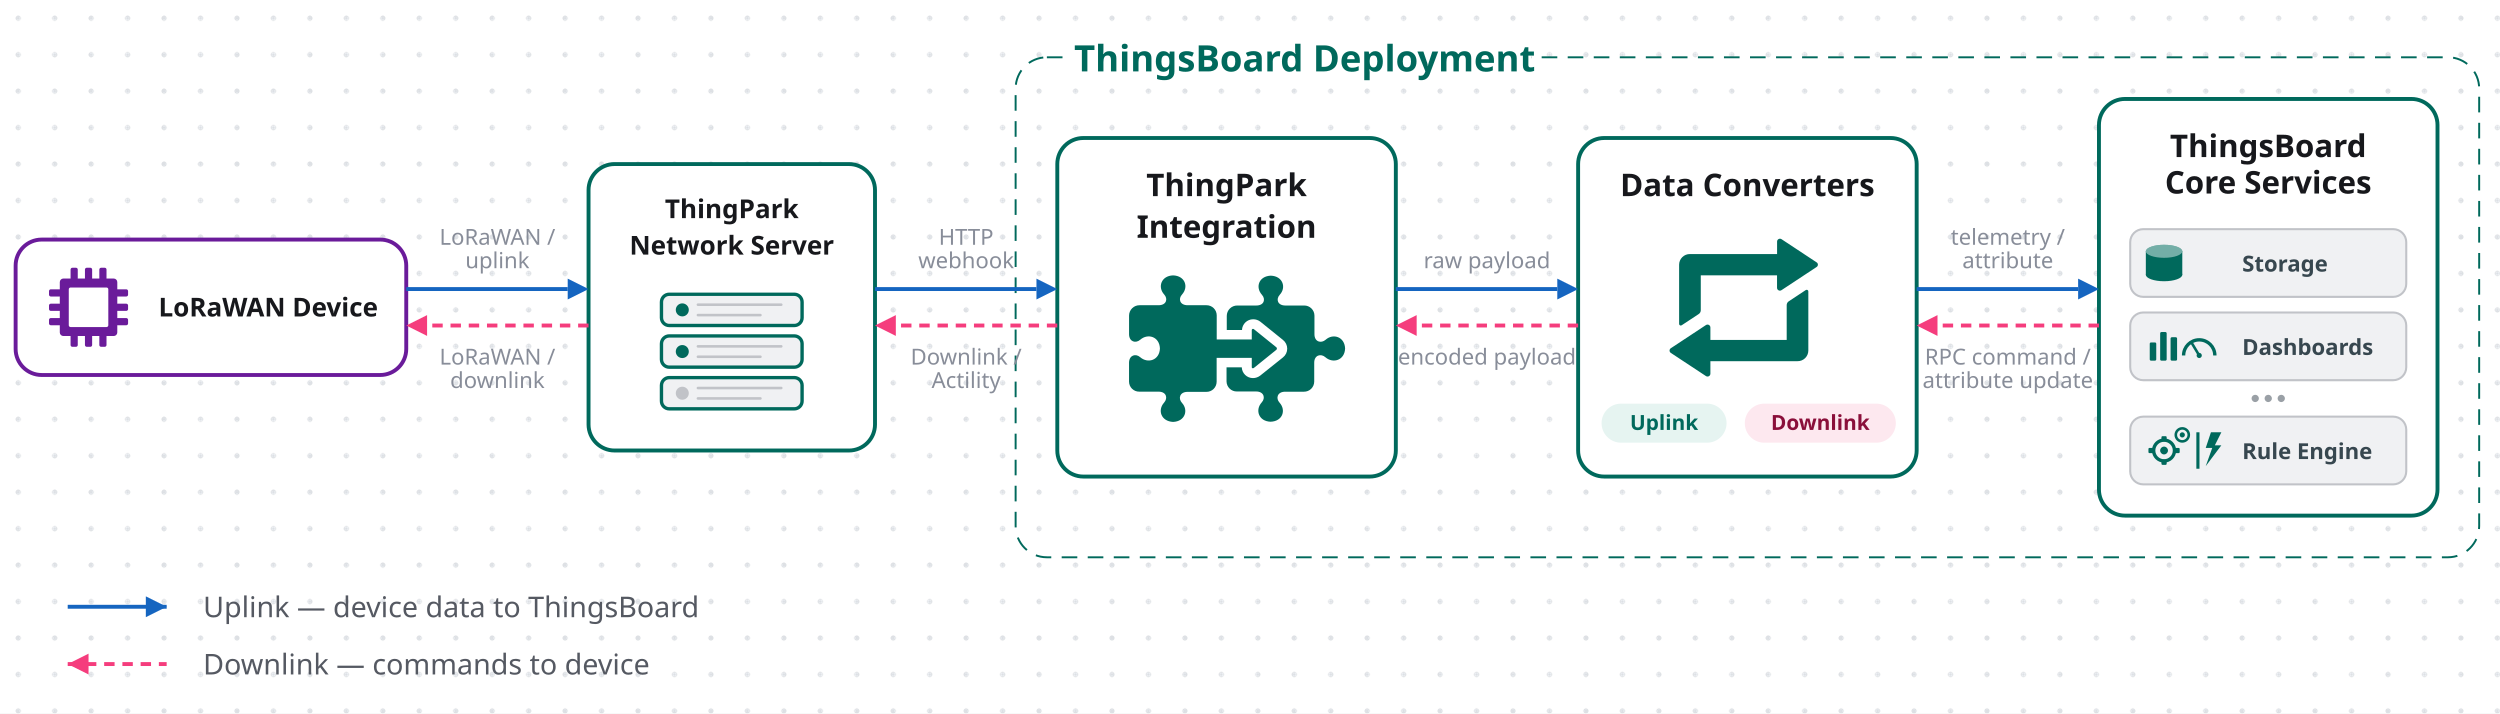
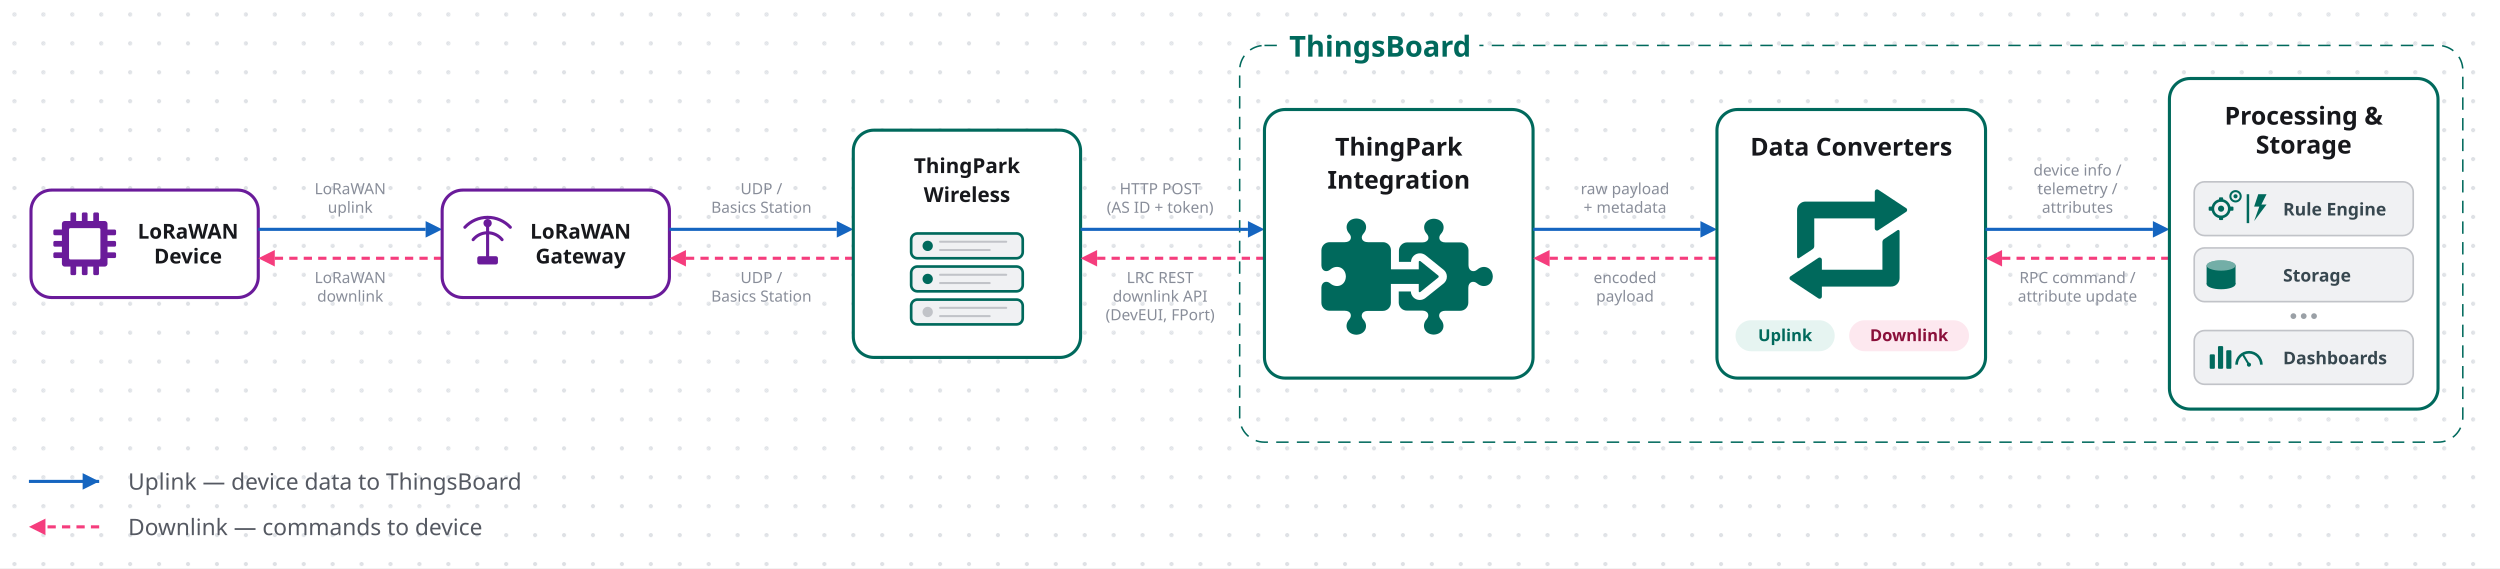
- <svg xmlns="http://www.w3.org/2000/svg" width="1400" height="399.58" viewBox="0 0 1400 399.58">
+ <svg xmlns="http://www.w3.org/2000/svg" width="1430" height="325" fill="none" viewBox="0 0 1210 275">
  <defs>
    <clipPath id="clip0">
-       <path fill="#fff" d="M0 0h1400v399.58H0z" />
+       <path fill="#fff" d="M0 0h1210v275H0z" />
    </clipPath>
    <pattern id="dots" width="14" height="14" x="0" y="0" patternUnits="userSpaceOnUse">
      <circle cx="7" cy="7" r="1" fill="#dde0e4" />
    </pattern>
  </defs>
  <g clip-path="url(#clip0)">
-     <g>
-       <path fill="#fff" d="M0 0h1400v399.58H0z" />
-       <path fill="url(#dots)" d="M0 0h960v274H0z" transform="scale(1.458333)" />
-       <g transform="translate(0 48.12)scale(1.458333)">
-         <rect width="562" height="192" x="390" y="-11" fill="none" stroke="#00695c" stroke-dasharray="6,4" stroke-width=".75" rx="12" />
-         <path fill="#fff" d="M410-18h178v14H410z" />
-         <text x="501" y="-11" fill="#00695c" dominant-baseline="central" font-family="system-ui,sans-serif" font-size="14" font-weight="600" text-anchor="middle" textLength="174">ThingsBoard Deployment</text>
-         <rect width="150" height="52" x="6" y="59" fill="#fff" stroke="#6a1b9a" stroke-width="1.5" rx="10" />
-         <g fill="#6a1b9a" transform="matrix(.69 0 0 .69 13.3 64.3)">
+     <path fill="#fff" d="M0 0h1210v275H0z" />
+     <path fill="url(#dots)" d="M0 0h1210v275H0z" />
+     <g transform="translate(0 33)">
+       <rect width="592" height="192" x="600" y="-11" stroke="#00695c" stroke-dasharray="6,4" stroke-width=".75" rx="12" />
+       <path fill="#fff" d="M620-18h96v14h-96z" />
+       <text x="668" y="-11" fill="#00695c" dominant-baseline="central" font-family="system-ui,sans-serif" font-size="14" font-weight="600" text-anchor="middle" textLength="88">ThingsBoard</text>
+       <g transform="translate(9)">
+         <rect width="110" height="52" x="6" y="59" fill="#fff" stroke="#6a1b9a" stroke-width="1.5" rx="10" />
+         <g fill="#6a1b9a" transform="matrix(.69 0 0 .69 11.3 64.3)">
          <rect width="32" height="32" x="14" y="14" rx="2" />
          <rect width="22" height="22" x="19" y="19" fill="#fff" rx="1" />
          <rect width="4" height="7" x="20" y="8" rx="1" />
          <rect width="4" height="7" x="28" y="8" rx="1" />
          <rect width="4" height="7" x="36" y="8" rx="1" />
          <rect width="4" height="7" x="20" y="45" rx="1" />
          <rect width="4" height="7" x="28" y="45" rx="1" />
          <rect width="4" height="7" x="36" y="45" rx="1" />
          <rect width="7" height="4" x="8" y="20" rx="1" />
          <rect width="7" height="4" x="8" y="28" rx="1" />
          <rect width="7" height="4" x="8" y="36" rx="1" />
          <rect width="7" height="4" x="45" y="20" rx="1" />
          <rect width="7" height="4" x="45" y="28" rx="1" />
          <rect width="7" height="4" x="45" y="36" rx="1" />
        </g>
-         <text x="103" y="85" fill="#17181c" dominant-baseline="middle" font-family="system-ui,sans-serif" font-size="10" font-weight="600" text-anchor="middle">LoRaWAN Device</text>
-         <rect width="110" height="110" x="226" y="30" fill="#fff" stroke="#00695c" stroke-width="1.5" rx="10" />
-         <text x="281" y="43" fill="#17181c" dominant-baseline="hanging" font-family="system-ui,sans-serif" font-size="10" font-weight="600" text-anchor="middle">ThingPark</text>
-         <text x="281" y="57" fill="#17181c" dominant-baseline="hanging" font-family="system-ui,sans-serif" font-size="10" font-weight="600" text-anchor="middle">Network Server</text>
-         <g fill="none" stroke="#00695c" stroke-linecap="round" stroke-width="1.3">
-           <rect width="54" height="12" x="254" y="80" fill="#f0f1f3" rx="3" />
-           <circle cx="262" cy="86" r="2.5" fill="#00695c" stroke="none" />
-           <path stroke="#c1c3c8" stroke-width="1" d="M268 84h32m-32 4h24" />
-           <rect width="54" height="12" x="254" y="96" fill="#f0f1f3" rx="3" />
-           <circle cx="262" cy="102" r="2.5" fill="#00695c" stroke="none" />
-           <path stroke="#c1c3c8" stroke-width="1" d="M268 100h32m-32 4h24" />
-           <rect width="54" height="12" x="254" y="112" fill="#f0f1f3" rx="3" />
-           <circle cx="262" cy="118" r="2.5" fill="#c1c3c8" stroke="none" />
-           <path stroke="#c1c3c8" stroke-width="1" d="M268 116h32m-32 4h24" />
+         <text x="82" y="79" fill="#17181c" dominant-baseline="middle" font-family="system-ui,sans-serif" font-size="10" font-weight="600" text-anchor="middle">LoRaWAN</text>
+         <text x="82" y="91" fill="#17181c" dominant-baseline="middle" font-family="system-ui,sans-serif" font-size="10" font-weight="600" text-anchor="middle">Device</text>
+       </g>
+       <path stroke="#1565c0" stroke-width="1.5" d="M125 78h81" />
+       <path fill="#1565c0" d="m206 74 8 4-8 4z" />
+       <path stroke="#f53d7d" stroke-dasharray="4,3" stroke-width="1.5" d="M214 92h-81" />
+       <path fill="#f53d7d" d="m133 88-8 4 8 4z" />
+       <text x="169.5" y="61" fill="#888d99" font-family="system-ui,sans-serif" font-size="7.5" text-anchor="middle">LoRaWAN</text>
+       <text x="169.5" y="70" fill="#888d99" font-family="system-ui,sans-serif" font-size="7.5" text-anchor="middle">uplink</text>
+       <text x="169.5" y="104" fill="#888d99" font-family="system-ui,sans-serif" font-size="7.5" text-anchor="middle">LoRaWAN</text>
+       <text x="169.5" y="113" fill="#888d99" font-family="system-ui,sans-serif" font-size="7.5" text-anchor="middle">downlink</text>
+       <g transform="translate(33)">
+         <rect width="110" height="52" x="181" y="59" fill="#fff" stroke="#6a1b9a" stroke-width="1.5" rx="10" />
+         <g stroke="#6a1b9a" stroke-linecap="round" stroke-width="1.5" transform="translate(190 53)">
+           <path d="M13 38V22m-7 8a9 9 0 0 1 14 0M2 24a15 15 0 0 1 22 0" />
+           <rect width="10" height="4" x="8" y="38" fill="#6a1b9a" stroke="none" rx="1" />
+           <circle cx="13" cy="22" r="2" fill="#6a1b9a" stroke="none" />
        </g>
-         <rect width="130" height="130" x="406" y="20" fill="#fff" stroke="#00695c" stroke-width="1.5" rx="10" />
-         <text x="471" y="33" fill="#17181c" dominant-baseline="hanging" font-family="system-ui,sans-serif" font-size="12" font-weight="600" text-anchor="middle">ThingPark</text>
-         <text x="471" y="49" fill="#17181c" dominant-baseline="hanging" font-family="system-ui,sans-serif" font-size="12" font-weight="600" text-anchor="middle">Integration</text>
+         <text x="248" y="79" fill="#17181c" dominant-baseline="middle" font-family="system-ui,sans-serif" font-size="10" font-weight="600" text-anchor="middle">LoRaWAN</text>
+         <text x="248" y="91" fill="#17181c" dominant-baseline="middle" font-family="system-ui,sans-serif" font-size="10" font-weight="600" text-anchor="middle">Gateway</text>
+       </g>
+       <path stroke="#1565c0" stroke-width="1.5" d="M324 78h81" />
+       <path fill="#1565c0" d="m405 74 8 4-8 4z" />
+       <path stroke="#f53d7d" stroke-dasharray="4,3" stroke-width="1.5" d="M413 92h-81" />
+       <path fill="#f53d7d" d="m332 88-8 4 8 4z" />
+       <text x="368.5" y="61" fill="#888d99" font-family="system-ui,sans-serif" font-size="7.5" text-anchor="middle">UDP /</text>
+       <text x="368.5" y="70" fill="#888d99" font-family="system-ui,sans-serif" font-size="7.5" text-anchor="middle">Basics Station</text>
+       <text x="368.5" y="104" fill="#888d99" font-family="system-ui,sans-serif" font-size="7.5" text-anchor="middle">UDP /</text>
+       <text x="368.5" y="113" fill="#888d99" font-family="system-ui,sans-serif" font-size="7.5" text-anchor="middle">Basics Station</text>
+       <rect width="110" height="110" x="413" y="30" fill="#fff" stroke="#00695c" stroke-width="1.5" rx="10" />
+       <text x="468" y="43" fill="#17181c" dominant-baseline="hanging" font-family="system-ui,sans-serif" font-size="10" font-weight="600" text-anchor="middle">ThingPark</text>
+       <text x="468" y="57" fill="#17181c" dominant-baseline="hanging" font-family="system-ui,sans-serif" font-size="10" font-weight="600" text-anchor="middle">Wireless</text>
+       <g>
+         <g stroke="#00695c" stroke-linecap="round" stroke-width="1.3" transform="translate(57)">
+           <rect width="54" height="12" x="384" y="80" fill="#f0f1f3" rx="3" />
+           <circle cx="392" cy="86" r="2.5" fill="#00695c" stroke="none" />
+           <path stroke="#c1c3c8" stroke-width="1" d="M398 84h32m-32 4h24" />
+           <rect width="54" height="12" x="384" y="96" fill="#f0f1f3" rx="3" />
+           <circle cx="392" cy="102" r="2.5" fill="#00695c" stroke="none" />
+           <path stroke="#c1c3c8" stroke-width="1" d="M398 100h32m-32 4h24" />
+           <rect width="54" height="12" x="384" y="112" fill="#f0f1f3" rx="3" />
+           <circle cx="392" cy="118" r="2.5" fill="#c1c3c8" stroke="none" />
+           <path stroke="#c1c3c8" stroke-width="1" d="M398 116h32m-32 4h24" />
+         </g>
+       </g>
+       <path stroke="#1565c0" stroke-width="1.5" d="M523 78h81" />
+       <path fill="#1565c0" d="m604 74 8 4-8 4z" />
+       <path stroke="#f53d7d" stroke-dasharray="4,3" stroke-width="1.5" d="M612 92h-81" />
+       <path fill="#f53d7d" d="m531 88-8 4 8 4z" />
+       <text x="561.5" y="61" fill="#888d99" font-family="system-ui,sans-serif" font-size="7.5" text-anchor="middle">HTTP POST</text>
+       <text x="561.5" y="70" fill="#888d99" font-family="system-ui,sans-serif" font-size="7.5" text-anchor="middle">(AS ID + token)</text>
+       <text x="561.5" y="104" fill="#888d99" font-family="system-ui,sans-serif" font-size="7.5" text-anchor="middle">LRC REST</text>
+       <text x="561.5" y="113" fill="#888d99" font-family="system-ui,sans-serif" font-size="7.5" text-anchor="middle">downlink API</text>
+       <text x="561.5" y="122" fill="#888d99" font-family="system-ui,sans-serif" font-size="7.5" text-anchor="middle">(DevEUI, FPort)</text>
+       <rect width="130" height="130" x="612" y="20" fill="#fff" stroke="#00695c" stroke-width="1.5" rx="10" />
+       <text x="677" y="33" fill="#17181c" dominant-baseline="hanging" font-family="system-ui,sans-serif" font-size="12" font-weight="600" text-anchor="middle">ThingPark</text>
+       <text x="677" y="49" fill="#17181c" dominant-baseline="hanging" font-family="system-ui,sans-serif" font-size="12" font-weight="600" text-anchor="middle">Integration</text>
+       <g>
        <g fill="#00695c">
-           <path d="M437.48 117.4h7.39c3 0 3.7 2.45 2.14 4.21-2.58 2.87-1.2 7.16 3.43 7.41 4.64-.16 6.01-4.54 3.43-7.32-1.54-1.69-.86-4.22 2.14-4.22h7.22a3.9 3.9 0 0 0 3.96-3.88v-9.17h13.49v3.63c0 .33.42.5.78.25l8.68-7a.66.66 0 0 0 0-.93l-8.68-7c-.34-.25-.78 0-.78.34v3.63h-13.46v-9.26a3.9 3.9 0 0 0-3.95-3.88h-7.22c-3.01 0-3.7-2.45-2.14-4.13 2.58-2.87 1.2-7.17-3.44-7.33-4.63.16-6 4.54-3.43 7.33 1.55 1.68.87 4.13-2.14 4.13h-7.3a4 4 0 0 0-4.04 3.96v7.26c.08 2.87 2.58 3.53 4.3 2.02 2.92-2.54 7.38-1.19 7.55 3.36-.17 4.55-4.63 5.9-7.56 3.37-1.71-1.52-4.2-.85-4.3 2.01v7.33a3.87 3.87 0 0 0 3.93 3.88" />
-           <path d="M474.95 117.33h7.4c3 0 3.7 2.53 2.13 4.22-2.58 2.86-1.2 7.24 3.43 7.4 4.64-.16 6.02-4.46 3.44-7.32-1.55-1.68-.87-4.21 2.14-4.21h7.22a3.9 3.9 0 0 0 3.95-3.88v-7.25c0-2.95 2.59-3.63 4.3-2.1 2.92 2.53 7.39 1.18 7.56-3.36-.17-4.55-4.64-5.9-7.47-3.37-1.72 1.52-4.3.85-4.3-2.1V88.2a3.9 3.9 0 0 0-3.96-3.88h-7.22c-3 0-3.7-2.45-2.14-4.13 2.58-2.78 1.2-7.16-3.43-7.33-4.64.17-6.01 4.47-3.43 7.33 1.54 1.68.86 4.13-2.14 4.13h-7.3a4 4 0 0 0-4.05 3.97v5.44h5.84a4.3 4.3 0 0 1 4.3-4.13 4.5 4.5 0 0 1 2.75.93l8.68 7a4.27 4.27 0 0 1 0 6.73l-8.76 7c-.78.58-1.72.93-2.75.93a4.3 4.3 0 0 1-4.3-4.13h-5.85v5.4a3.9 3.9 0 0 0 3.96 3.87" />
+           <path d="M643.48 117.4h7.39c3 0 3.7 2.45 2.14 4.21-2.58 2.87-1.2 7.16 3.43 7.41 4.64-.16 6.01-4.54 3.43-7.32-1.54-1.69-.86-4.22 2.14-4.22h7.22a3.9 3.9 0 0 0 3.96-3.88v-9.17h13.49v3.63c0 .33.42.5.78.25l8.68-7a.66.66 0 0 0 0-.93l-8.68-7c-.34-.25-.78 0-.78.34v3.63h-13.46v-9.26a3.9 3.9 0 0 0-3.95-3.88h-7.22c-3.01 0-3.7-2.45-2.14-4.13 2.58-2.87 1.2-7.17-3.44-7.33-4.63.16-6 4.54-3.43 7.33 1.55 1.68.87 4.13-2.14 4.13h-7.3a4 4 0 0 0-4.04 3.96v7.26c.08 2.87 2.58 3.53 4.3 2.02 2.92-2.54 7.38-1.19 7.55 3.36-.17 4.55-4.63 5.9-7.56 3.37-1.71-1.52-4.2-.85-4.3 2.01v7.33a3.87 3.87 0 0 0 3.93 3.88" />
+           <path d="M680.95 117.33h7.4c3 0 3.7 2.53 2.13 4.22-2.58 2.86-1.2 7.24 3.43 7.4 4.64-.16 6.02-4.46 3.44-7.32-1.55-1.68-.87-4.21 2.14-4.21h7.22a3.9 3.9 0 0 0 3.95-3.88v-7.25c0-2.95 2.59-3.63 4.3-2.1 2.92 2.53 7.39 1.18 7.56-3.36-.17-4.55-4.64-5.9-7.47-3.37-1.72 1.52-4.3.85-4.3-2.1V88.2a3.9 3.9 0 0 0-3.96-3.88h-7.22c-3 0-3.7-2.45-2.14-4.13 2.58-2.78 1.2-7.16-3.43-7.33-4.64.17-6.01 4.47-3.43 7.33 1.54 1.68.86 4.13-2.14 4.13h-7.3a4 4 0 0 0-4.05 3.97v5.44h5.84a4.3 4.3 0 0 1 4.3-4.13 4.5 4.5 0 0 1 2.75.93l8.68 7a4.27 4.27 0 0 1 0 6.73l-8.76 7c-.78.58-1.72.93-2.75.93a4.3 4.3 0 0 1-4.3-4.13h-5.85v5.4a3.9 3.9 0 0 0 3.96 3.87" />
        </g>
-         <rect width="130" height="130" x="606" y="20" fill="#fff" stroke="#00695c" stroke-width="1.5" rx="10" />
-         <text x="671" y="33" fill="#17181c" dominant-baseline="hanging" font-family="system-ui,sans-serif" font-size="12" font-weight="600" text-anchor="middle">Data Converters</text>
+       </g>
+       <path stroke="#1565c0" stroke-width="1.5" d="M742 78h81" />
+       <path fill="#1565c0" d="m823 74 8 4-8 4z" />
+       <path stroke="#f53d7d" stroke-dasharray="4,3" stroke-width="1.5" d="M831 92h-81" />
+       <path fill="#f53d7d" d="m750 88-8 4 8 4z" />
+       <text x="786.5" y="61" fill="#888d99" font-family="system-ui,sans-serif" font-size="7.5" text-anchor="middle">raw payload</text>
+       <text x="786.5" y="70" fill="#888d99" font-family="system-ui,sans-serif" font-size="7.5" text-anchor="middle">+ metadata</text>
+       <text x="786.5" y="104" fill="#888d99" font-family="system-ui,sans-serif" font-size="7.5" text-anchor="middle">encoded</text>
+       <text x="786.5" y="113" fill="#888d99" font-family="system-ui,sans-serif" font-size="7.5" text-anchor="middle">payload</text>
+       <g transform="translate(105)">
+         <rect width="130" height="130" x="726" y="20" fill="#fff" stroke="#00695c" stroke-width="1.5" rx="10" />
+         <text x="791" y="33" fill="#17181c" dominant-baseline="hanging" font-family="system-ui,sans-serif" font-size="12" font-weight="600" text-anchor="middle">Data Converters</text>
        <g fill="#00695c">
-           <path d="m697.58 67.75-13.46-8.89a1.1 1.1 0 0 0-1.72.9v4.8h-33.46a4.1 4.1 0 0 0-4.16 4.08V91.4c0 .49.57.79.98.51l6.54-4.31c.5-.32.8-.88.8-1.48v-13.4h29.28v4.8c0 .88.98 1.4 1.72.9l13.46-8.88c.68-.43.68-1.37.02-1.8m-4.16 10.64-6.53 4.32c-.5.32-.8.87-.8 1.47v13.37h-29.3v-4.8a1.1 1.1 0 0 0-1.73-.9l-13.46 8.88a1.07 1.07 0 0 0 0 1.8l13.46 8.88a1.1 1.1 0 0 0 1.73-.9v-4.8h33.43a4.1 4.1 0 0 0 4.18-4.08V78.89a.62.62 0 0 0-.98-.5" />
+           <path d="m817.58 67.75-13.46-8.89a1.1 1.1 0 0 0-1.72.9v4.8h-33.46a4.1 4.1 0 0 0-4.16 4.08V91.4c0 .49.57.79.98.51l6.54-4.31c.5-.32.8-.88.8-1.48v-13.4h29.28v4.8c0 .88.98 1.4 1.72.9l13.46-8.88c.68-.43.68-1.37.02-1.8m-4.16 10.64-6.53 4.32c-.5.32-.8.87-.8 1.47v13.37h-29.3v-4.8a1.1 1.1 0 0 0-1.73-.9l-13.46 8.88a1.07 1.07 0 0 0 0 1.8l13.46 8.88a1.1 1.1 0 0 0 1.73-.9v-4.8h33.43a4.1 4.1 0 0 0 4.18-4.08V78.89a.62.62 0 0 0-.98-.5" />
        </g>
-         <rect width="48" height="15" x="615" y="122" fill="#e6f4f1" rx="7.5" />
-         <text x="639" y="129" fill="#00695c" dominant-baseline="central" font-family="system-ui,sans-serif" font-size="8" font-weight="700" text-anchor="middle">Uplink</text>
-         <rect width="58" height="15" x="670" y="122" fill="#fde8ef" rx="7.5" />
-         <text x="699" y="129" fill="#8a0f3a" dominant-baseline="central" font-family="system-ui,sans-serif" font-size="8" font-weight="700" text-anchor="middle">Downlink</text>
-         <rect width="130" height="160" x="806" y="5" fill="#fff" stroke="#00695c" stroke-width="1.5" rx="10" />
-         <text x="871" y="18" fill="#17181c" dominant-baseline="hanging" font-family="system-ui,sans-serif" font-size="12" font-weight="600" text-anchor="middle">ThingsBoard</text>
-         <text x="871" y="32" fill="#17181c" dominant-baseline="hanging" font-family="system-ui,sans-serif" font-size="12" font-weight="600" text-anchor="middle">Core Services</text>
-         <g transform="translate(117 5)">
-           <rect width="106" height="26" x="701" y="50" fill="#f0f1f3" stroke="#c1c3c8" stroke-width=".8" rx="5" />
-           <g fill="#00695c" transform="translate(45 -6.5)">
-             <ellipse cx="669" cy="65" rx="7" ry="2.5" />
-             <path d="M662 65h14v9h-14z" />
-             <ellipse cx="669" cy="74" rx="7" ry="2.5" />
-             <ellipse cx="669" cy="65" fill="#e6f4f1" opacity=".5" rx="7" ry="2.5" />
+         <rect width="48" height="15" x="735" y="122" fill="#e6f4f1" rx="7.5" />
+         <text x="759" y="129" fill="#00695c" dominant-baseline="central" font-family="system-ui,sans-serif" font-size="8" font-weight="700" text-anchor="middle">Uplink</text>
+         <rect width="58" height="15" x="790" y="122" fill="#fde8ef" rx="7.5" />
+         <text x="819" y="129" fill="#8a0f3a" dominant-baseline="central" font-family="system-ui,sans-serif" font-size="8" font-weight="700" text-anchor="middle">Downlink</text>
+       </g>
+       <path stroke="#1565c0" stroke-width="1.5" d="M961 78h81" />
+       <path fill="#1565c0" d="m1042 74 8 4-8 4z" />
+       <path stroke="#f53d7d" stroke-dasharray="4,3" stroke-width="1.5" d="M1050 92h-81" />
+       <path fill="#f53d7d" d="m969 88-8 4 8 4z" />
+       <text x="1005.5" y="52" fill="#888d99" font-family="system-ui,sans-serif" font-size="7.5" text-anchor="middle">device info /</text>
+       <text x="1005.5" y="61" fill="#888d99" font-family="system-ui,sans-serif" font-size="7.5" text-anchor="middle">telemetry /</text>
+       <text x="1005.5" y="70" fill="#888d99" font-family="system-ui,sans-serif" font-size="7.5" text-anchor="middle">attributes</text>
+       <text x="1005.5" y="104" fill="#888d99" font-family="system-ui,sans-serif" font-size="7.5" text-anchor="middle">RPC command /</text>
+       <text x="1005.5" y="113" fill="#888d99" font-family="system-ui,sans-serif" font-size="7.5" text-anchor="middle">attribute update</text>
+       <g transform="translate(129)">
+         <rect width="130" height="160" x="921" y="5" fill="#fff" stroke="#00695c" stroke-width="1.5" rx="10" />
+         <text x="986" y="18" fill="#17181c" dominant-baseline="hanging" font-family="system-ui,sans-serif" font-size="12" font-weight="600" text-anchor="middle">Processing &amp;</text>
+         <text x="986" y="32" fill="#17181c" dominant-baseline="hanging" font-family="system-ui,sans-serif" font-size="12" font-weight="600" text-anchor="middle">Storage</text>
+         <g transform="translate(232 5)">
+           <g transform="translate(0 32)">
+             <rect width="106" height="26" x="701" y="50" fill="#f0f1f3" stroke="#c1c3c8" stroke-width=".8" rx="5" />
+             <g fill="#00695c" transform="translate(45 -6.5)">
+               <ellipse cx="669" cy="65" rx="7" ry="2.5" />
+               <path d="M662 65h14v9h-14z" />
+               <ellipse cx="669" cy="74" rx="7" ry="2.5" />
+               <ellipse cx="669" cy="65" fill="#e6f4f1" opacity=".5" rx="7" ry="2.5" />
+             </g>
+             <text x="744" y="63" fill="#37474f" dominant-baseline="central" font-family="system-ui,sans-serif" font-size="8.5" font-weight="600">Storage</text>
          </g>
-           <text x="744" y="63" fill="#37474f" dominant-baseline="central" font-family="system-ui,sans-serif" font-size="8.5" font-weight="600">Storage</text>
-           <rect width="106" height="26" x="701" y="82" fill="#f0f1f3" stroke="#c1c3c8" stroke-width=".8" rx="5" />
-           <g fill="#00695c" transform="translate(47.5 -5.5)">
-             <rect width="2.5" height="7" x="661" y="99" rx=".5" />
-             <rect width="2.5" height="11" x="665" y="95" rx=".5" />
-             <rect width="2.5" height="9" x="669" y="97" rx=".5" />
-             <path fill="none" stroke="#00695c" stroke-width="1.3" d="M674 104a6 6 0 0 1 12 0" />
-             <path stroke="#00695c" stroke-linecap="round" d="m680 104-3-5" />
-             <circle cx="680" cy="104" r="1" />
+           <g transform="translate(0 40)">
+             <rect width="106" height="26" x="701" y="82" fill="#f0f1f3" stroke="#c1c3c8" stroke-width=".8" rx="5" />
+             <g fill="#00695c" transform="translate(47.5 -5.5)">
+               <rect width="2.5" height="7" x="661" y="99" rx=".5" />
+               <rect width="2.5" height="11" x="665" y="95" rx=".5" />
+               <rect width="2.5" height="9" x="669" y="97" rx=".5" />
+               <path fill="none" stroke="#00695c" stroke-width="1.3" d="M674 104a6 6 0 0 1 12 0" />
+               <path stroke="#00695c" stroke-linecap="round" d="m680 104-3-5" />
+               <circle cx="680" cy="104" r="1" />
+             </g>
+             <text x="744" y="95" fill="#37474f" dominant-baseline="central" font-family="system-ui,sans-serif" font-size="8.5" font-weight="600">Dashboards</text>
          </g>
-           <text x="744" y="95" fill="#37474f" dominant-baseline="central" font-family="system-ui,sans-serif" font-size="8.5" font-weight="600">Dashboards</text>
          <circle cx="749" cy="115" r="1.4" fill="#9aa0a6" />
          <circle cx="754" cy="115" r="1.4" fill="#9aa0a6" />
          <circle cx="759" cy="115" r="1.4" fill="#9aa0a6" />
-           <rect width="106" height="26" x="701" y="122" fill="#f0f1f3" stroke="#c1c3c8" stroke-width=".8" rx="5" />
-           <g fill="#00695c" transform="translate(49)">
-             <circle cx="665" cy="135" r="4" fill="none" stroke="#00695c" stroke-width="1.3" />
-             <circle cx="665" cy="135" r="1.5" />
-             <rect width="2" height="2" x="664" y="129.5" rx=".4" />
-             <rect width="2" height="2" x="664" y="138.5" rx=".4" />
-             <rect width="2" height="2" x="659" y="134" rx=".4" />
-             <rect width="2" height="2" x="669" y="134" rx=".4" />
-             <circle cx="672" cy="129" r="2.5" fill="none" stroke="#00695c" />
-             <circle cx="672" cy="129" r="1" />
-             <path stroke="#00695c" stroke-width="1.2" d="M678 128v14" />
-             <path d="m683 128-2 6h2.5l-2.5 7 6-8h-2.5l2.5-5z" />
+           <g transform="translate(0 -72)">
+             <rect width="106" height="26" x="701" y="122" fill="#f0f1f3" stroke="#c1c3c8" stroke-width=".8" rx="5" />
+             <g fill="#00695c" transform="translate(49)">
+               <circle cx="665" cy="135" r="4" fill="none" stroke="#00695c" stroke-width="1.3" />
+               <circle cx="665" cy="135" r="1.5" />
+               <rect width="2" height="2" x="664" y="129.5" rx=".4" />
+               <rect width="2" height="2" x="664" y="138.5" rx=".4" />
+               <rect width="2" height="2" x="659" y="134" rx=".4" />
+               <rect width="2" height="2" x="669" y="134" rx=".4" />
+               <circle cx="672" cy="129" r="2.5" fill="none" stroke="#00695c" />
+               <circle cx="672" cy="129" r="1" />
+               <path stroke="#00695c" stroke-width="1.2" d="M678 128v14" />
+               <path d="m683 128-2 6h2.5l-2.5 7 6-8h-2.5l2.5-5z" />
+             </g>
+             <text x="744" y="135" fill="#37474f" dominant-baseline="central" font-family="system-ui,sans-serif" font-size="8.5" font-weight="600">Rule Engine</text>
          </g>
-           <text x="744" y="135" fill="#37474f" dominant-baseline="central" font-family="system-ui,sans-serif" font-size="8.5" font-weight="600">Rule Engine</text>
        </g>
-         <path stroke="#1565c0" stroke-width="1.5" d="M156 78h62" />
-         <path fill="#1565c0" d="m218 74 8 4-8 4z" />
-         <path stroke="#f53d7d" stroke-dasharray="4,3" stroke-width="1.5" d="M226 92h-62" />
-         <path fill="#f53d7d" d="m164 88-8 4 8 4z" />
-         <text x="191" y="61" fill="#888d99" font-family="system-ui,sans-serif" font-size="8.5" text-anchor="middle">LoRaWAN /</text>
-         <text x="191" y="70" fill="#888d99" font-family="system-ui,sans-serif" font-size="8.5" text-anchor="middle">uplink</text>
-         <text x="191" y="107" fill="#888d99" font-family="system-ui,sans-serif" font-size="8.5" text-anchor="middle">LoRaWAN /</text>
-         <text x="191" y="116" fill="#888d99" font-family="system-ui,sans-serif" font-size="8.5" text-anchor="middle">downlink</text>
-         <path stroke="#1565c0" stroke-width="1.5" d="M336 78h62" />
-         <path fill="#1565c0" d="m398 74 8 4-8 4z" />
-         <path stroke="#f53d7d" stroke-dasharray="4,3" stroke-width="1.5" d="M406 92h-62" />
-         <path fill="#f53d7d" d="m344 88-8 4 8 4z" />
-         <text x="371" y="61" fill="#888d99" font-family="system-ui,sans-serif" font-size="8.5" text-anchor="middle">HTTP</text>
-         <text x="371" y="70" fill="#888d99" font-family="system-ui,sans-serif" font-size="8.5" text-anchor="middle">webhook</text>
-         <text x="371" y="107" fill="#888d99" font-family="system-ui,sans-serif" font-size="8.5" text-anchor="middle">Downlink /</text>
-         <text x="371" y="116" fill="#888d99" font-family="system-ui,sans-serif" font-size="8.5" text-anchor="middle">Actility</text>
-         <path stroke="#1565c0" stroke-width="1.5" d="M536 78h62" />
-         <path fill="#1565c0" d="m598 74 8 4-8 4z" />
-         <path stroke="#f53d7d" stroke-dasharray="4,3" stroke-width="1.5" d="M606 92h-62" />
-         <path fill="#f53d7d" d="m544 88-8 4 8 4z" />
-         <text x="571" y="70" fill="#888d99" font-family="system-ui,sans-serif" font-size="8.5" text-anchor="middle">raw payload</text>
-         <text x="571" y="107" fill="#888d99" font-family="system-ui,sans-serif" font-size="8.5" text-anchor="middle">encoded payload</text>
-         <path stroke="#1565c0" stroke-width="1.5" d="M736 78h62" />
-         <path fill="#1565c0" d="m798 74 8 4-8 4z" />
-         <path stroke="#f53d7d" stroke-dasharray="4,3" stroke-width="1.5" d="M806 92h-62" />
-         <path fill="#f53d7d" d="m744 88-8 4 8 4z" />
-         <text x="771" y="61" fill="#888d99" font-family="system-ui,sans-serif" font-size="8.5" text-anchor="middle">telemetry /</text>
-         <text x="771" y="70" fill="#888d99" font-family="system-ui,sans-serif" font-size="8.5" text-anchor="middle">attribute</text>
-         <text x="771" y="107" fill="#888d99" font-family="system-ui,sans-serif" font-size="8.5" text-anchor="middle">RPC command /</text>
-         <text x="771" y="116" fill="#888d99" font-family="system-ui,sans-serif" font-size="8.5" text-anchor="middle">attribute update</text>
-         <path stroke="#1565c0" stroke-width="1.5" d="M26 200h38" />
-         <path fill="#1565c0" d="m56 196 8 4-8 4z" />
-         <text x="78" y="204" fill="#555962" font-family="system-ui,sans-serif" font-size="11">Uplink — device data to ThingsBoard</text>
-         <path stroke="#f53d7d" stroke-dasharray="4,3" stroke-width="1.5" d="M26 222h38" />
-         <path fill="#f53d7d" d="m34 218-8 4 8 4z" />
-         <text x="78" y="226" fill="#555962" font-family="system-ui,sans-serif" font-size="11">Downlink — commands to device</text>
      </g>
+       <path stroke="#1565c0" stroke-width="1.5" d="M14 200h34" />
+       <path fill="#1565c0" d="m40 196 8 4-8 4z" />
+       <text x="62" y="204" fill="#555962" font-family="system-ui,sans-serif" font-size="11">Uplink — device data to ThingsBoard</text>
+       <path stroke="#f53d7d" stroke-dasharray="4,3" stroke-width="1.5" d="M48 222H22" />
+       <path fill="#f53d7d" d="m22 218-8 4 8 4z" />
+       <text x="62" y="226" fill="#555962" font-family="system-ui,sans-serif" font-size="11">Downlink — commands to device</text>
    </g>
  </g>
</svg>
